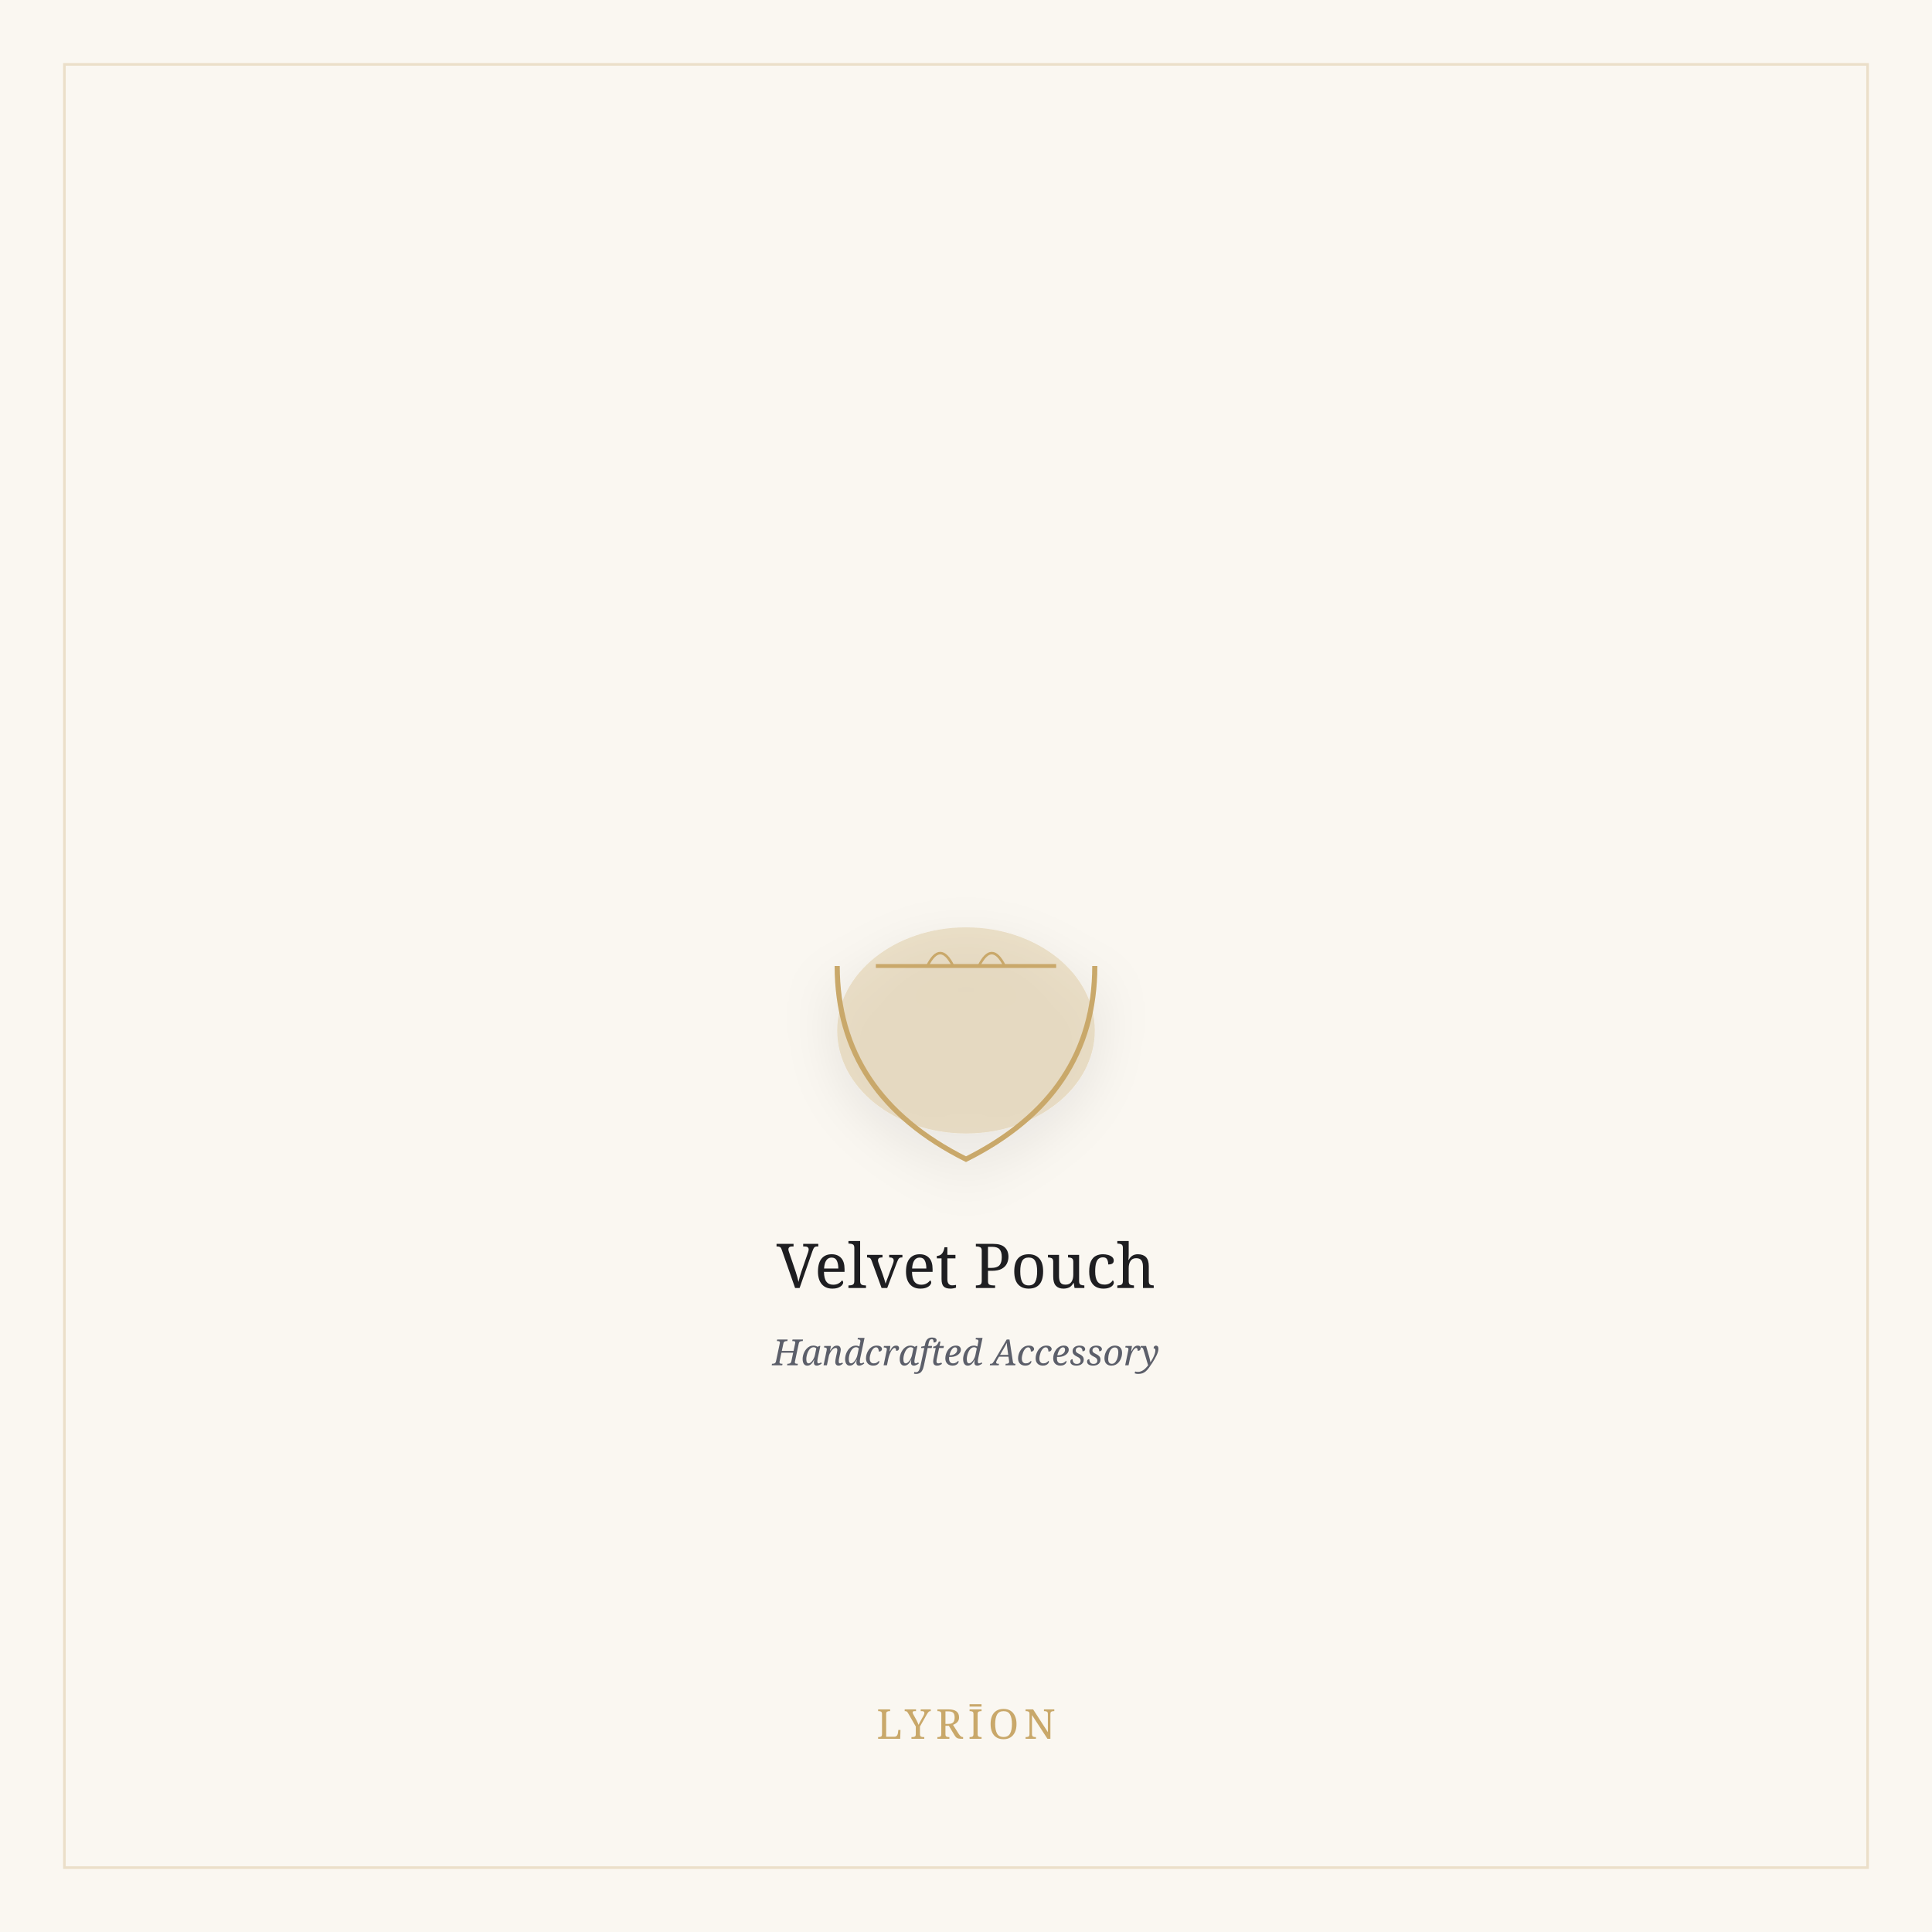
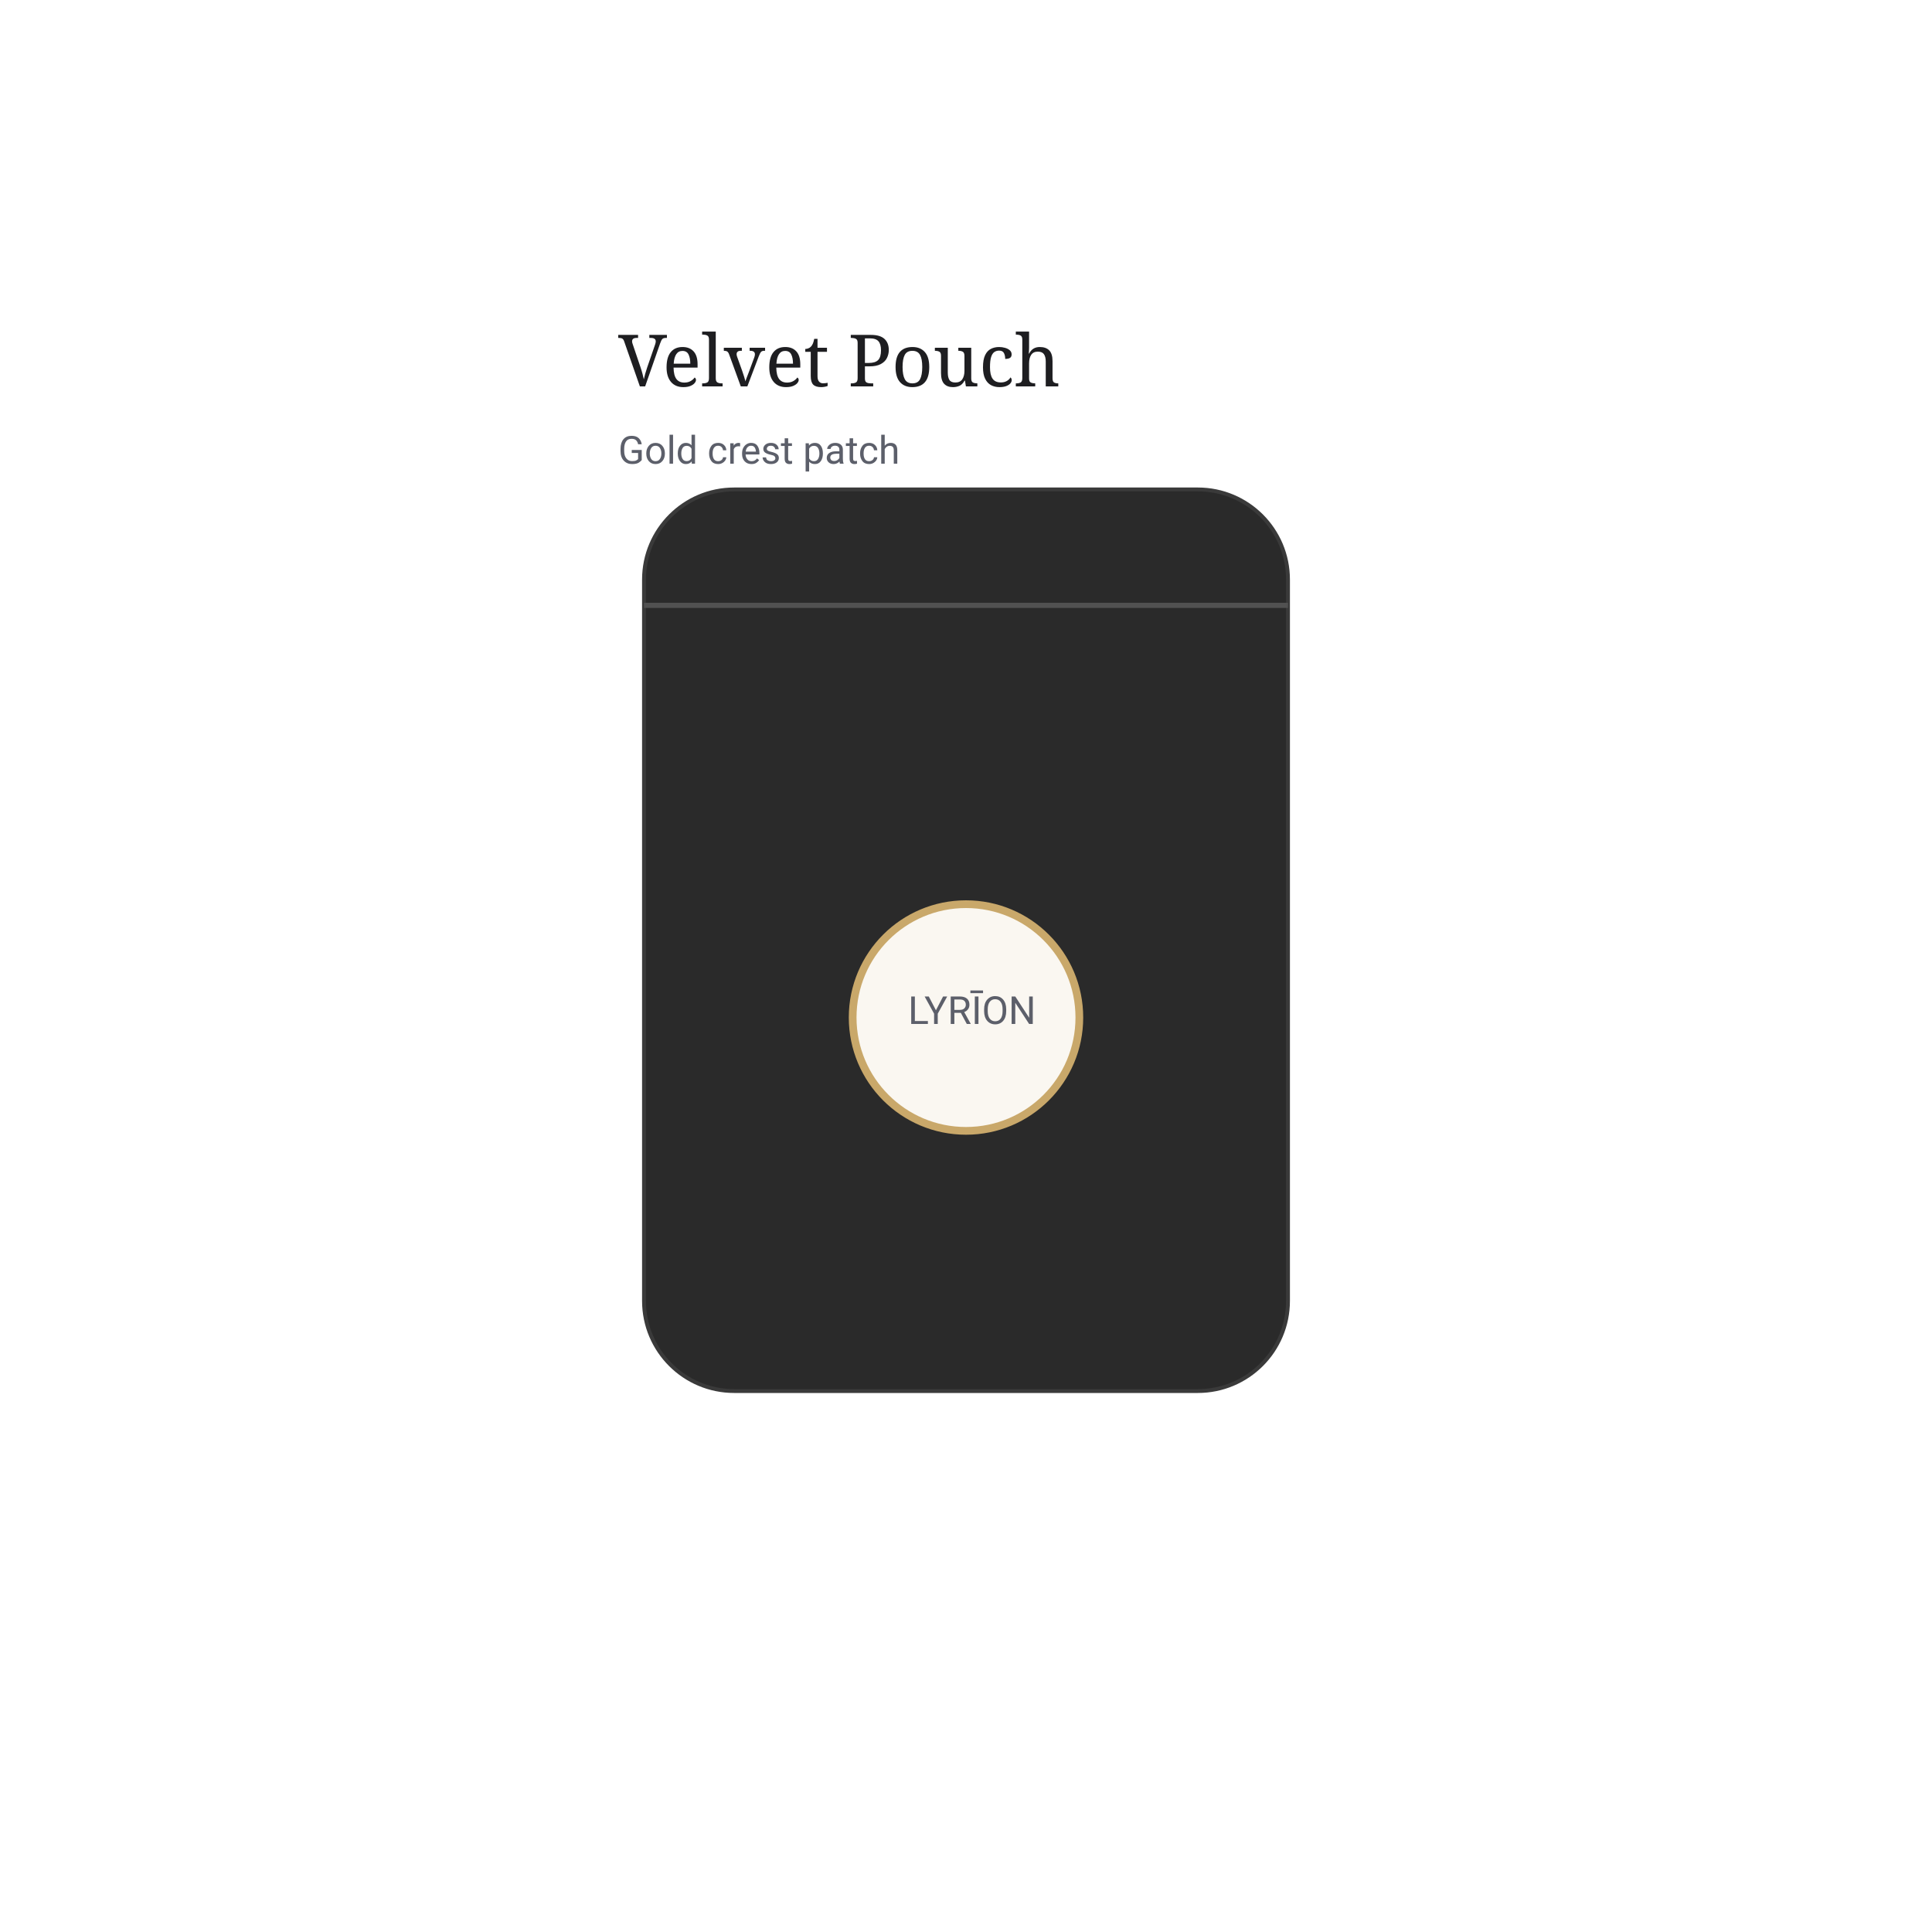
- <svg xmlns="http://www.w3.org/2000/svg" width="1500" height="1500" viewBox="0 0 1500 1500">
+ <svg xmlns="http://www.w3.org/2000/svg" width="1500" height="1500" viewBox="0 0 1500 1500" style="background:#FAF7F1">
  <defs>
-     <filter id="shadow" x="-50%" y="-50%" width="200%" height="200%">
-       <feGaussianBlur in="SourceAlpha" stdDeviation="20" />
-       <feOffset dx="0" dy="10" result="offsetblur" />
-       <feComponentTransfer>
-         <feFuncA type="linear" slope="0.2" />
-       </feComponentTransfer>
-       <feMerge>
-         <feMergeNode />
-         <feMergeNode in="SourceGraphic" />
-       </feMerge>
-     </filter>
+     <style>
+  .title{font-family: Georgia, serif; fill:#1E1E21; font-size:56px}
+  .sub{font-family: -apple-system, Segoe UI, Roboto, sans-serif; fill:#5C5F6A; font-size:30px}
+  </style>
  </defs>
-   <rect width="1500" height="1500" fill="#FAF7F1" />
-   <rect x="50" y="50" width="1400" height="1400" fill="none" stroke="#C9A86A" stroke-width="2" opacity="0.3" />
-   <g filter="url(#shadow)">
-     <ellipse cx="750" cy="800" rx="100" ry="80" fill="#C9A86A" opacity="0.3" />
-     <path d="M 650 750 Q 650 850 750 900 Q 850 850 850 750" fill="none" stroke="#C9A86A" stroke-width="4" />
-     <line x1="680" y1="750" x2="820" y2="750" stroke="#C9A86A" stroke-width="3" />
-     <path d="M 720 750 Q 730 730 740 750" fill="none" stroke="#C9A86A" stroke-width="2" />
-     <path d="M 760 750 Q 770 730 780 750" fill="none" stroke="#C9A86A" stroke-width="2" />
-   </g>
-   <text x="750" y="1000" font-family="Georgia, serif" font-size="48" fill="#1E1E21" text-anchor="middle" font-weight="300">
-     Velvet Pouch
-   </text>
-   <text x="750" y="1060" font-family="Georgia, serif" font-size="28" fill="#5C5F6A" text-anchor="middle" font-style="italic">
-     Handcrafted Accessory
-   </text>
-   <text x="750" y="1350" font-family="Georgia, serif" font-size="32" fill="#C9A86A" text-anchor="middle" letter-spacing="4">
-     LYRĪON
-   </text>
+   <rect x="500" y="380" width="500" height="700" rx="70" fill="#2A2A2A" stroke="#3A3A3A" stroke-width="3" />
+   <line x1="500" y1="470" x2="1000" y2="470" stroke="#515151" stroke-width="4" />
+   <circle cx="750" cy="790" r="88" fill="#FAF7F1" stroke="#C9A86A" stroke-width="6" />
+   <text x="705" y="795" class="sub">LYRĪON</text>
+   <text x="480" y="300" class="title">Velvet Pouch</text>
+   <text x="480" y="360" class="sub">Gold crest patch</text>
</svg>
